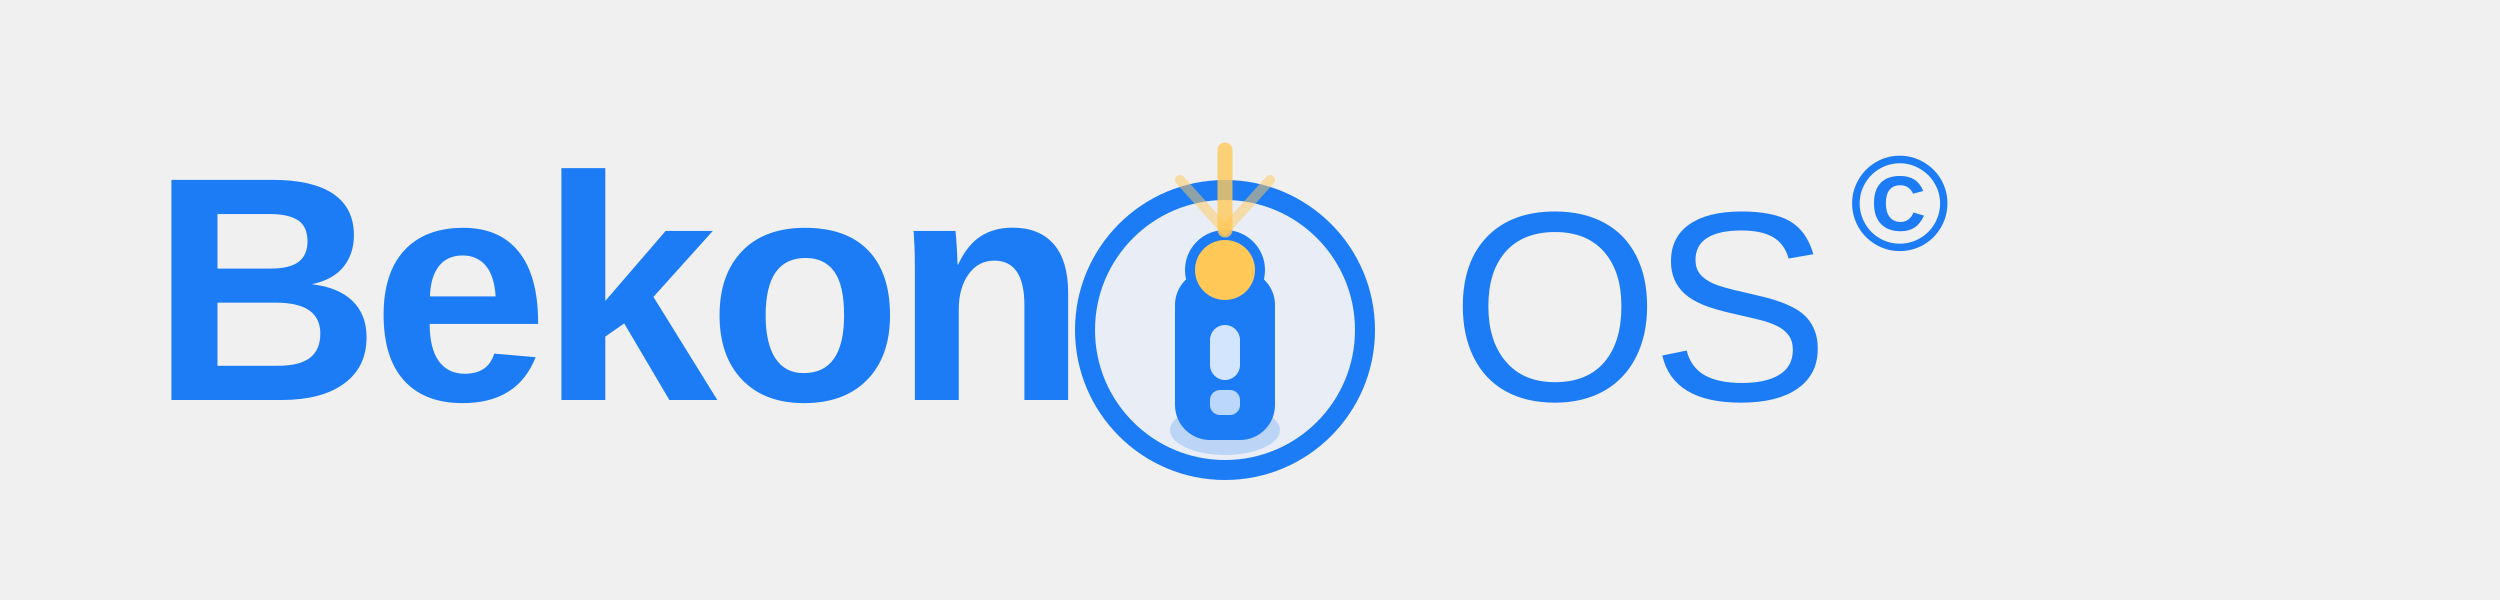
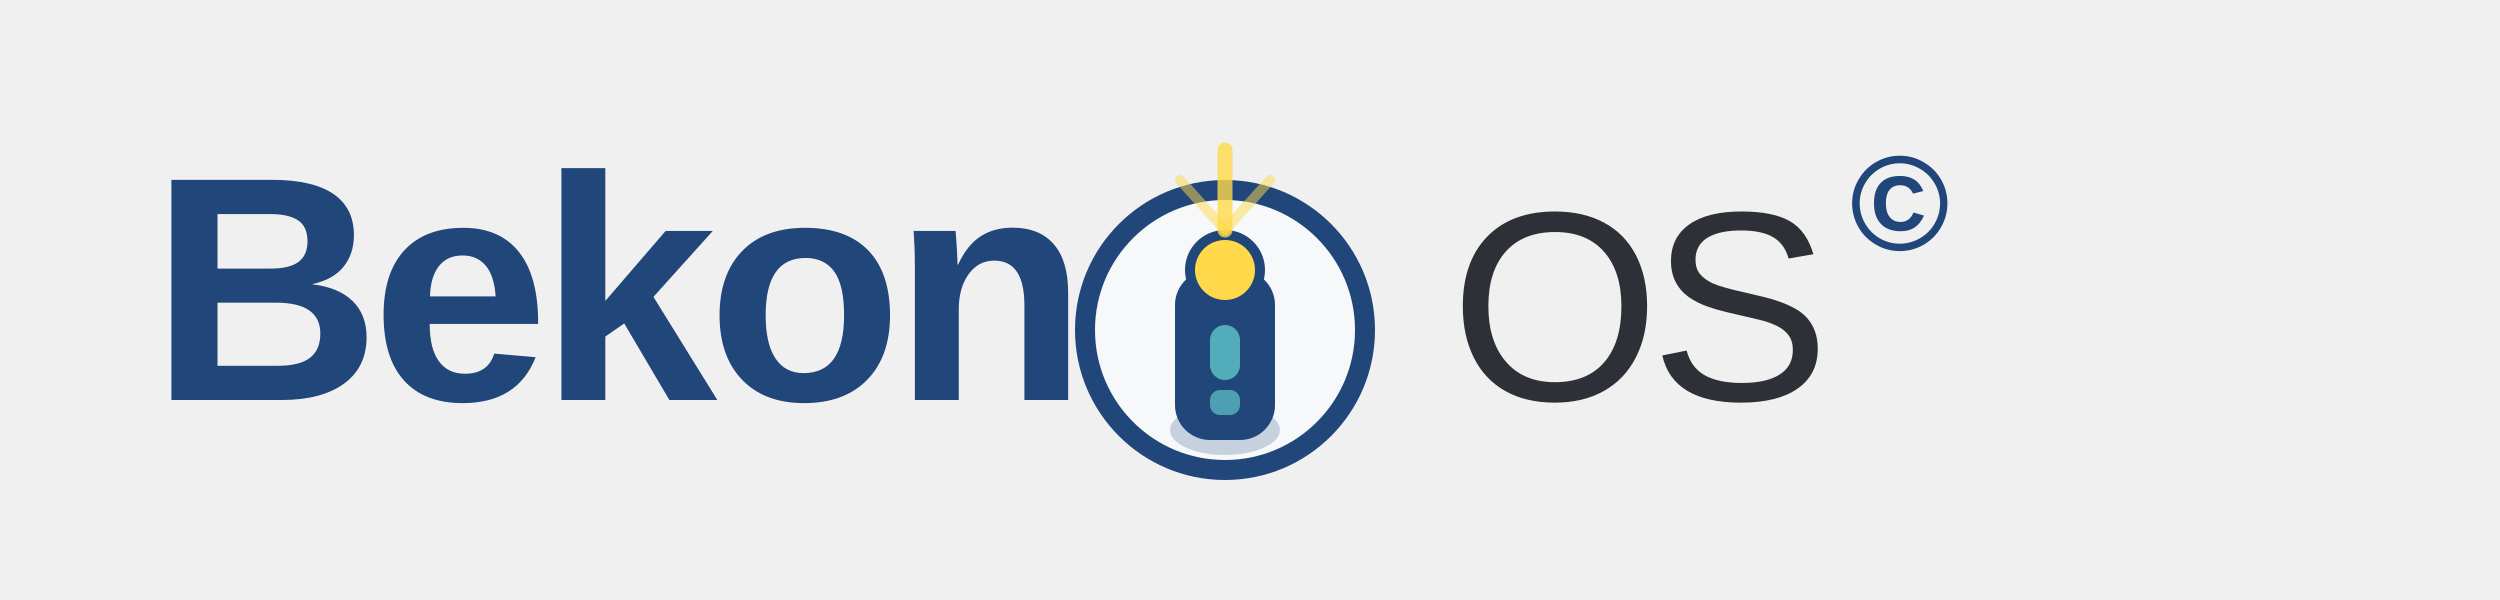
<svg xmlns="http://www.w3.org/2000/svg" width="500" height="120" viewBox="0 0 500 120" fill="none">
-   <text x="30" y="80" font-family="Nunito, Montserrat, Arial, sans-serif" font-weight="800" font-size="64" fill="#1C7CF6" letter-spacing="-2">Bekon</text>
+   <text x="30" y="80" font-family="Nunito, Montserrat, Arial, sans-serif" font-weight="800" font-size="64" fill="#20467A" letter-spacing="-2">Bekon</text>
  <g>
-     <circle cx="245" cy="66" r="28" fill="#E9EEF6" stroke="#1C7CF6" stroke-width="4" />
-     <rect x="235" y="54" width="20" height="34" rx="7" fill="#1C7CF6" />
-     <ellipse cx="245" cy="86" rx="11" ry="5" fill="#1C7CF6" opacity="0.22" />
-     <circle cx="245" cy="54" r="7" fill="#FFC857" stroke="#1C7CF6" stroke-width="2" />
-     <path d="M245 46 L245 30" stroke="#FFC857" stroke-width="3" stroke-linecap="round" opacity="0.8" />
-     <path d="M245 46 L236 36" stroke="#FFC857" stroke-width="2" stroke-linecap="round" opacity="0.5" />
-     <path d="M245 46 L254 36" stroke="#FFC857" stroke-width="2" stroke-linecap="round" opacity="0.5" />
-     <rect x="242" y="65" width="6" height="11" rx="3" fill="#fff" opacity="0.8" />
-     <rect x="242" y="78" width="6" height="5" rx="2" fill="#fff" opacity="0.7" />
+     <circle cx="245" cy="66" r="28" fill="#F6F8FA" stroke="#20467A" stroke-width="4" />
+     <rect x="235" y="54" width="20" height="34" rx="7" fill="#20467A" />
+     <ellipse cx="245" cy="86" rx="11" ry="5" fill="#20467A" opacity="0.22" />
+     <circle cx="245" cy="54" r="7" fill="#FFD94A" stroke="#20467A" stroke-width="2" />
+     <path d="M245 46 L245 30" stroke="#FFD94A" stroke-width="3" stroke-linecap="round" opacity="0.8" />
+     <path d="M245 46 L236 36" stroke="#FFD94A" stroke-width="2" stroke-linecap="round" opacity="0.5" />
+     <path d="M245 46 L254 36" stroke="#FFD94A" stroke-width="2" stroke-linecap="round" opacity="0.5" />
+     <rect x="242" y="65" width="6" height="11" rx="3" fill="#60C6C9" opacity="0.8" />
+     <rect x="242" y="78" width="6" height="5" rx="2" fill="#60C6C9" opacity="0.7" />
  </g>
-   <text x="290" y="80" font-family="Nunito, Montserrat, Arial, sans-serif" font-weight="400" font-size="54" fill="#1C7CF6" letter-spacing="-2">OS</text>
-   <text x="370" y="50" font-family="Nunito, Montserrat, Arial, sans-serif" font-size="27" fill="#1C7CF6" font-weight="900">©</text>
+   <text x="290" y="80" font-family="Nunito, Montserrat, Arial, sans-serif" font-weight="400" font-size="54" fill="#2D3137" letter-spacing="-2">OS</text>
+   <text x="370" y="50" font-family="Nunito, Montserrat, Arial, sans-serif" font-size="27" fill="#20467A" font-weight="900">©</text>
</svg>
